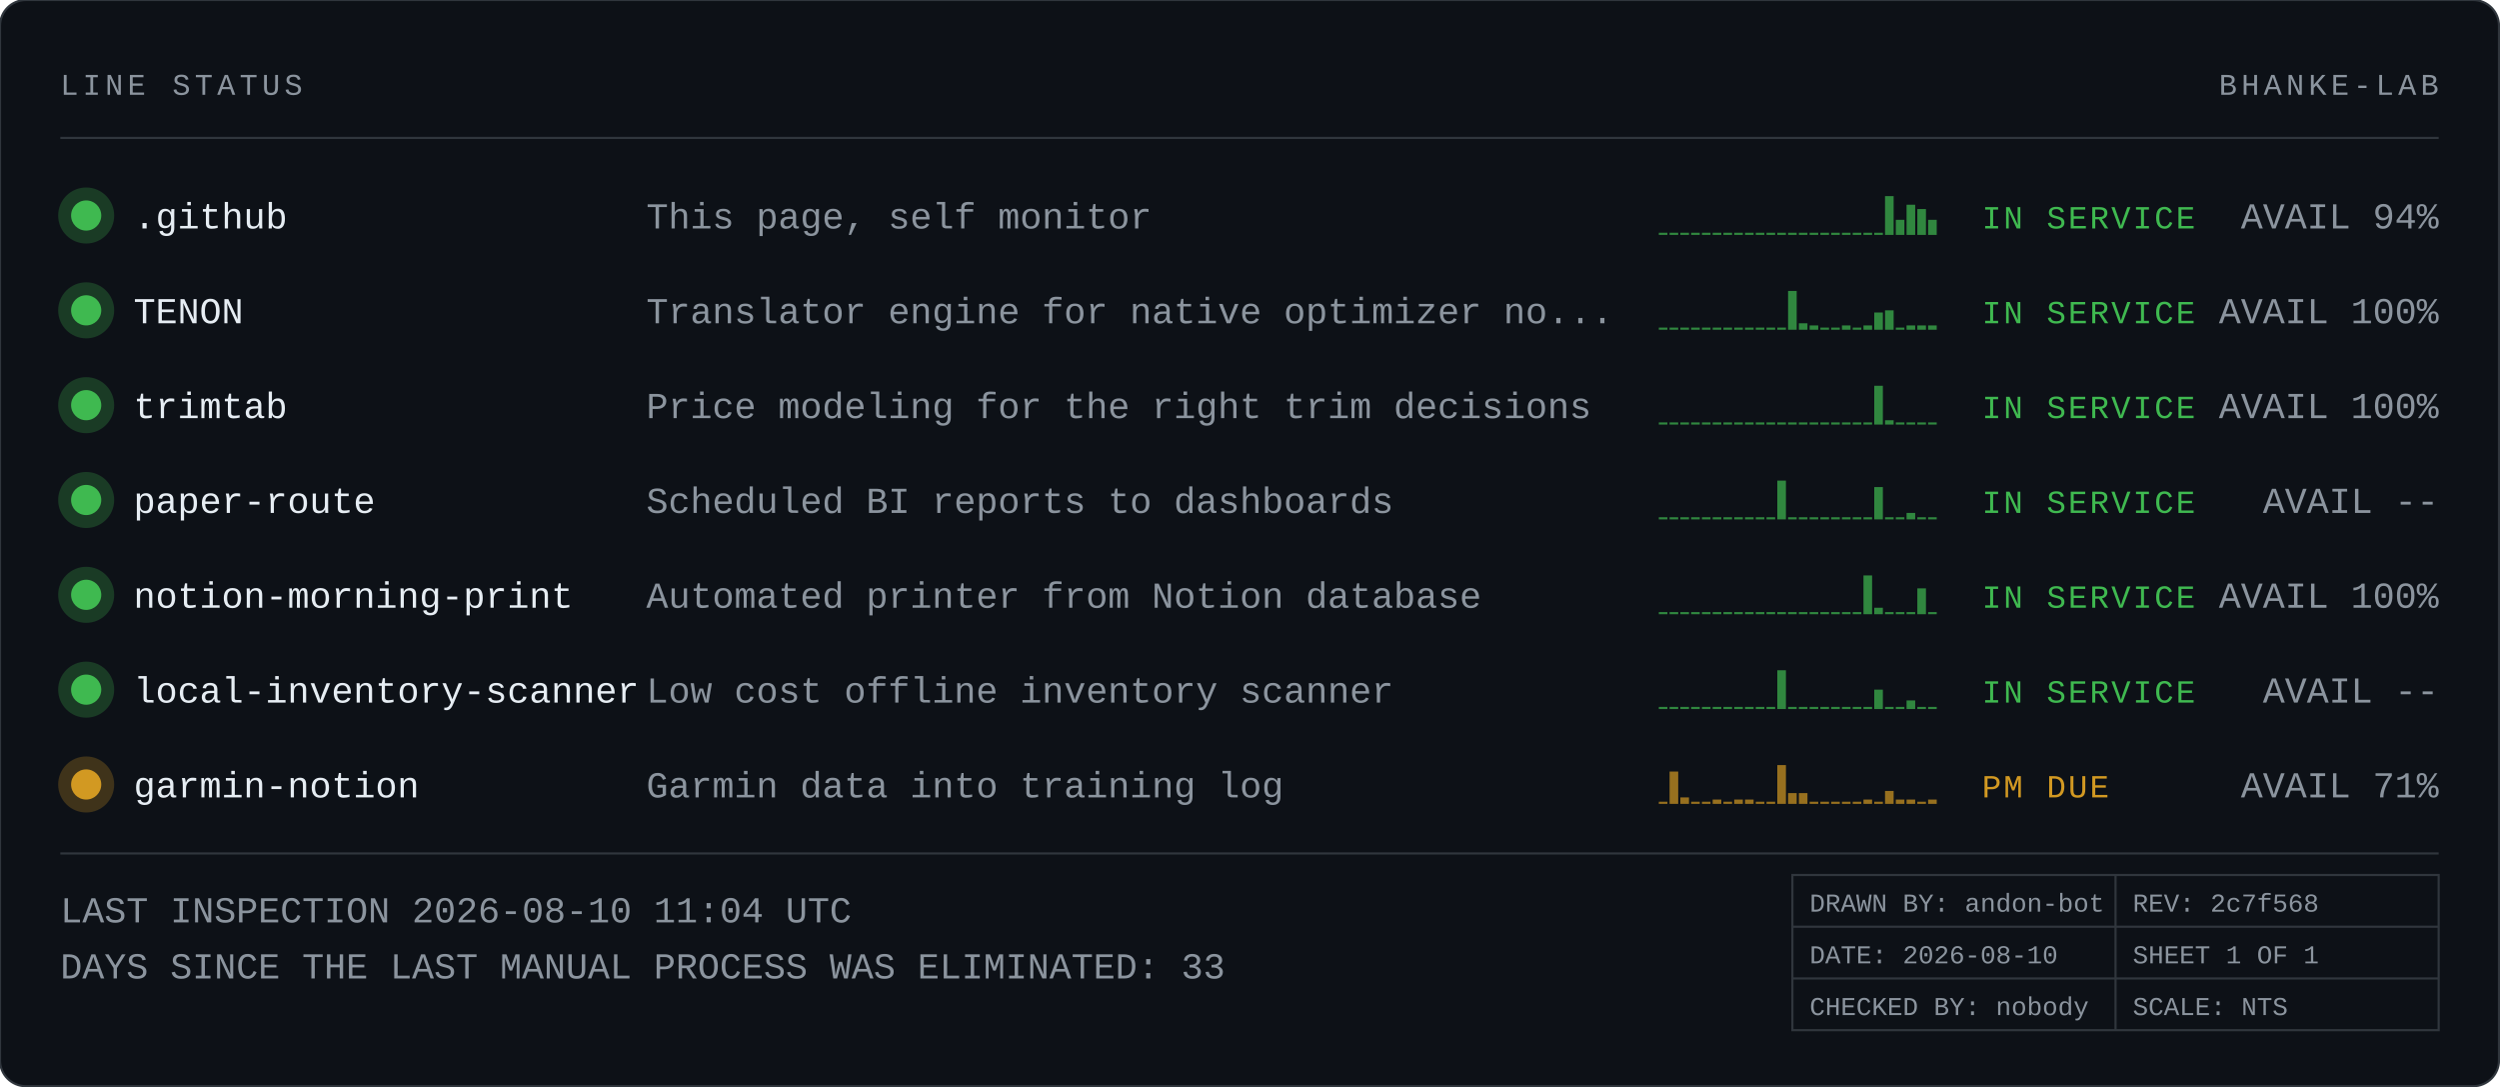
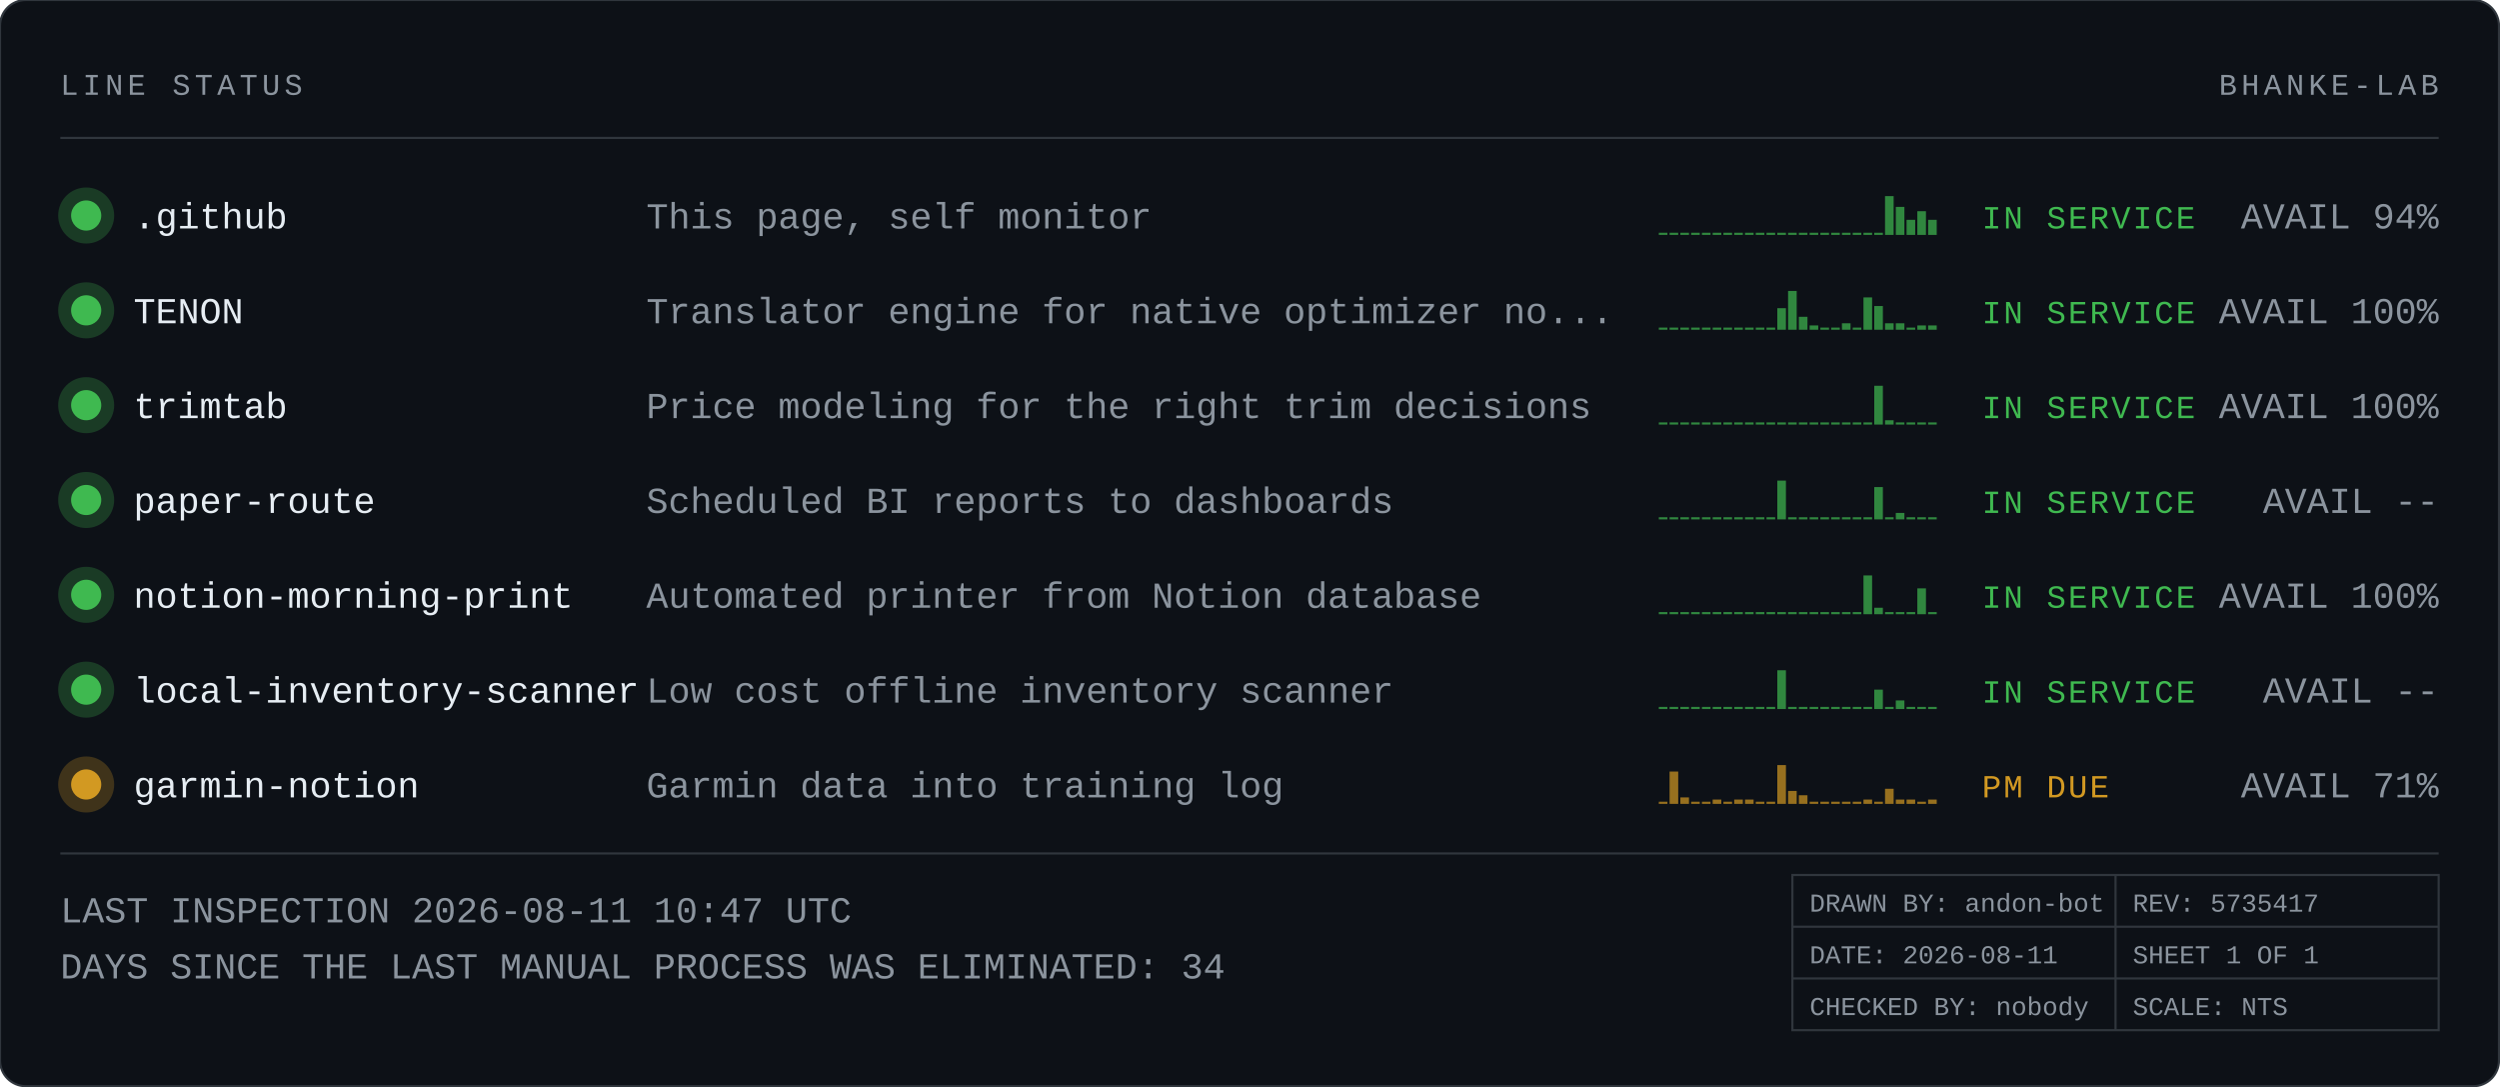
<svg xmlns="http://www.w3.org/2000/svg" width="1160" height="504" viewBox="0 0 1160 504" role="img" aria-label="Andon board">
  <style>
text { font-family: Consolas, 'Courier New', monospace; font-size: 17px; }
.hd { fill: #8b949e; font-size: 14px; letter-spacing: 2px; }
.name { fill: #e6edf3; }
.dim { fill: #8b949e; }
.st { font-size: 15px; letter-spacing: 1px; }
.tb { fill: #8b949e; font-size: 12px; }
</style>
  <rect x="0" y="0" width="1160" height="504" rx="12" fill="#0d1117" stroke="#30363d" />
  <text x="28" y="44" class="hd">LINE STATUS</text>
  <text x="1132" y="44" class="hd" text-anchor="end">BHANKE-LAB</text>
  <line x1="28" y1="64" x2="1132" y2="64" stroke="#30363d" />
  <circle cx="40" cy="100" r="13" fill="#3fb950" opacity="0.25" />
  <circle cx="40" cy="100" r="7" fill="#3fb950" />
  <text x="62" y="106" class="name">.github</text>
  <text x="300" y="106" class="dim">This page, self monitor</text>
  <rect x="770" y="108" width="4" height="1" fill="#3fb950" opacity="0.7" />
  <rect x="775" y="108" width="4" height="1" fill="#3fb950" opacity="0.7" />
  <rect x="780" y="108" width="4" height="1" fill="#3fb950" opacity="0.7" />
  <rect x="785" y="108" width="4" height="1" fill="#3fb950" opacity="0.7" />
  <rect x="790" y="108" width="4" height="1" fill="#3fb950" opacity="0.7" />
  <rect x="795" y="108" width="4" height="1" fill="#3fb950" opacity="0.7" />
  <rect x="800" y="108" width="4" height="1" fill="#3fb950" opacity="0.7" />
  <rect x="805" y="108" width="4" height="1" fill="#3fb950" opacity="0.7" />
  <rect x="810" y="108" width="4" height="1" fill="#3fb950" opacity="0.7" />
  <rect x="815" y="108" width="4" height="1" fill="#3fb950" opacity="0.7" />
  <rect x="820" y="108" width="4" height="1" fill="#3fb950" opacity="0.7" />
  <rect x="825" y="108" width="4" height="1" fill="#3fb950" opacity="0.7" />
  <rect x="830" y="108" width="4" height="1" fill="#3fb950" opacity="0.7" />
  <rect x="835" y="108" width="4" height="1" fill="#3fb950" opacity="0.7" />
  <rect x="840" y="108" width="4" height="1" fill="#3fb950" opacity="0.7" />
  <rect x="845" y="108" width="4" height="1" fill="#3fb950" opacity="0.7" />
  <rect x="850" y="108" width="4" height="1" fill="#3fb950" opacity="0.7" />
  <rect x="855" y="108" width="4" height="1" fill="#3fb950" opacity="0.7" />
  <rect x="860" y="108" width="4" height="1" fill="#3fb950" opacity="0.7" />
  <rect x="865" y="108" width="4" height="1" fill="#3fb950" opacity="0.7" />
  <rect x="870" y="108" width="4" height="1" fill="#3fb950" opacity="0.7" />
  <rect x="875" y="91" width="4" height="18" fill="#3fb950" opacity="0.7" />
-   <rect x="880" y="102" width="4" height="7" fill="#3fb950" opacity="0.7" />
-   <rect x="885" y="95" width="4" height="14" fill="#3fb950" opacity="0.7" />
-   <rect x="890" y="97" width="4" height="12" fill="#3fb950" opacity="0.7" />
+   <rect x="880" y="96" width="4" height="13" fill="#3fb950" opacity="0.7" />
+   <rect x="885" y="102" width="4" height="7" fill="#3fb950" opacity="0.7" />
+   <rect x="890" y="98" width="4" height="11" fill="#3fb950" opacity="0.7" />
  <rect x="895" y="102" width="4" height="7" fill="#3fb950" opacity="0.7" />
  <text x="920" y="106" class="st" fill="#3fb950">IN SERVICE</text>
  <text x="1132" y="106" class="dim" text-anchor="end">AVAIL 94%</text>
  <circle cx="40" cy="144" r="13" fill="#3fb950" opacity="0.25" />
  <circle cx="40" cy="144" r="7" fill="#3fb950" />
  <text x="62" y="150" class="name">TENON</text>
  <text x="300" y="150" class="dim">Translator engine for native optimizer no...</text>
  <rect x="770" y="152" width="4" height="1" fill="#3fb950" opacity="0.7" />
  <rect x="775" y="152" width="4" height="1" fill="#3fb950" opacity="0.7" />
  <rect x="780" y="152" width="4" height="1" fill="#3fb950" opacity="0.7" />
  <rect x="785" y="152" width="4" height="1" fill="#3fb950" opacity="0.7" />
  <rect x="790" y="152" width="4" height="1" fill="#3fb950" opacity="0.7" />
  <rect x="795" y="152" width="4" height="1" fill="#3fb950" opacity="0.7" />
  <rect x="800" y="152" width="4" height="1" fill="#3fb950" opacity="0.7" />
  <rect x="805" y="152" width="4" height="1" fill="#3fb950" opacity="0.7" />
  <rect x="810" y="152" width="4" height="1" fill="#3fb950" opacity="0.7" />
  <rect x="815" y="152" width="4" height="1" fill="#3fb950" opacity="0.7" />
  <rect x="820" y="152" width="4" height="1" fill="#3fb950" opacity="0.7" />
-   <rect x="825" y="152" width="4" height="1" fill="#3fb950" opacity="0.7" />
+   <rect x="825" y="143" width="4" height="10" fill="#3fb950" opacity="0.7" />
  <rect x="830" y="135" width="4" height="18" fill="#3fb950" opacity="0.7" />
-   <rect x="835" y="150" width="4" height="3" fill="#3fb950" opacity="0.7" />
+   <rect x="835" y="147" width="4" height="6" fill="#3fb950" opacity="0.7" />
  <rect x="840" y="151" width="4" height="2" fill="#3fb950" opacity="0.7" />
  <rect x="845" y="152" width="4" height="1" fill="#3fb950" opacity="0.7" />
  <rect x="850" y="152" width="4" height="1" fill="#3fb950" opacity="0.7" />
-   <rect x="855" y="151" width="4" height="2" fill="#3fb950" opacity="0.7" />
+   <rect x="855" y="150" width="4" height="3" fill="#3fb950" opacity="0.7" />
  <rect x="860" y="152" width="4" height="1" fill="#3fb950" opacity="0.7" />
-   <rect x="865" y="151" width="4" height="2" fill="#3fb950" opacity="0.7" />
-   <rect x="870" y="145" width="4" height="8" fill="#3fb950" opacity="0.7" />
-   <rect x="875" y="144" width="4" height="9" fill="#3fb950" opacity="0.7" />
-   <rect x="880" y="152" width="4" height="1" fill="#3fb950" opacity="0.7" />
-   <rect x="885" y="151" width="4" height="2" fill="#3fb950" opacity="0.7" />
+   <rect x="865" y="138" width="4" height="15" fill="#3fb950" opacity="0.7" />
+   <rect x="870" y="142" width="4" height="11" fill="#3fb950" opacity="0.7" />
+   <rect x="875" y="150" width="4" height="3" fill="#3fb950" opacity="0.7" />
+   <rect x="880" y="150" width="4" height="3" fill="#3fb950" opacity="0.7" />
+   <rect x="885" y="152" width="4" height="1" fill="#3fb950" opacity="0.7" />
  <rect x="890" y="151" width="4" height="2" fill="#3fb950" opacity="0.7" />
  <rect x="895" y="151" width="4" height="2" fill="#3fb950" opacity="0.7" />
  <text x="920" y="150" class="st" fill="#3fb950">IN SERVICE</text>
  <text x="1132" y="150" class="dim" text-anchor="end">AVAIL 100%</text>
  <circle cx="40" cy="188" r="13" fill="#3fb950" opacity="0.25" />
  <circle cx="40" cy="188" r="7" fill="#3fb950" />
  <text x="62" y="194" class="name">trimtab</text>
  <text x="300" y="194" class="dim">Price modeling for the right trim decisions</text>
  <rect x="770" y="196" width="4" height="1" fill="#3fb950" opacity="0.7" />
  <rect x="775" y="196" width="4" height="1" fill="#3fb950" opacity="0.7" />
  <rect x="780" y="196" width="4" height="1" fill="#3fb950" opacity="0.7" />
  <rect x="785" y="196" width="4" height="1" fill="#3fb950" opacity="0.7" />
  <rect x="790" y="196" width="4" height="1" fill="#3fb950" opacity="0.7" />
  <rect x="795" y="196" width="4" height="1" fill="#3fb950" opacity="0.7" />
  <rect x="800" y="196" width="4" height="1" fill="#3fb950" opacity="0.7" />
  <rect x="805" y="196" width="4" height="1" fill="#3fb950" opacity="0.7" />
  <rect x="810" y="196" width="4" height="1" fill="#3fb950" opacity="0.7" />
  <rect x="815" y="196" width="4" height="1" fill="#3fb950" opacity="0.7" />
  <rect x="820" y="196" width="4" height="1" fill="#3fb950" opacity="0.7" />
  <rect x="825" y="196" width="4" height="1" fill="#3fb950" opacity="0.7" />
  <rect x="830" y="196" width="4" height="1" fill="#3fb950" opacity="0.7" />
  <rect x="835" y="196" width="4" height="1" fill="#3fb950" opacity="0.7" />
  <rect x="840" y="196" width="4" height="1" fill="#3fb950" opacity="0.7" />
  <rect x="845" y="196" width="4" height="1" fill="#3fb950" opacity="0.7" />
  <rect x="850" y="196" width="4" height="1" fill="#3fb950" opacity="0.7" />
  <rect x="855" y="196" width="4" height="1" fill="#3fb950" opacity="0.7" />
  <rect x="860" y="196" width="4" height="1" fill="#3fb950" opacity="0.7" />
  <rect x="865" y="196" width="4" height="1" fill="#3fb950" opacity="0.7" />
  <rect x="870" y="179" width="4" height="18" fill="#3fb950" opacity="0.7" />
  <rect x="875" y="195" width="4" height="2" fill="#3fb950" opacity="0.7" />
  <rect x="880" y="196" width="4" height="1" fill="#3fb950" opacity="0.7" />
  <rect x="885" y="196" width="4" height="1" fill="#3fb950" opacity="0.7" />
  <rect x="890" y="196" width="4" height="1" fill="#3fb950" opacity="0.7" />
  <rect x="895" y="196" width="4" height="1" fill="#3fb950" opacity="0.7" />
  <text x="920" y="194" class="st" fill="#3fb950">IN SERVICE</text>
  <text x="1132" y="194" class="dim" text-anchor="end">AVAIL 100%</text>
  <circle cx="40" cy="232" r="13" fill="#3fb950" opacity="0.25" />
  <circle cx="40" cy="232" r="7" fill="#3fb950" />
  <text x="62" y="238" class="name">paper-route</text>
  <text x="300" y="238" class="dim">Scheduled BI reports to dashboards</text>
  <rect x="770" y="240" width="4" height="1" fill="#3fb950" opacity="0.7" />
  <rect x="775" y="240" width="4" height="1" fill="#3fb950" opacity="0.7" />
  <rect x="780" y="240" width="4" height="1" fill="#3fb950" opacity="0.7" />
  <rect x="785" y="240" width="4" height="1" fill="#3fb950" opacity="0.7" />
  <rect x="790" y="240" width="4" height="1" fill="#3fb950" opacity="0.7" />
  <rect x="795" y="240" width="4" height="1" fill="#3fb950" opacity="0.7" />
  <rect x="800" y="240" width="4" height="1" fill="#3fb950" opacity="0.7" />
  <rect x="805" y="240" width="4" height="1" fill="#3fb950" opacity="0.7" />
  <rect x="810" y="240" width="4" height="1" fill="#3fb950" opacity="0.7" />
  <rect x="815" y="240" width="4" height="1" fill="#3fb950" opacity="0.7" />
  <rect x="820" y="240" width="4" height="1" fill="#3fb950" opacity="0.7" />
  <rect x="825" y="223" width="4" height="18" fill="#3fb950" opacity="0.7" />
  <rect x="830" y="240" width="4" height="1" fill="#3fb950" opacity="0.7" />
  <rect x="835" y="240" width="4" height="1" fill="#3fb950" opacity="0.7" />
  <rect x="840" y="240" width="4" height="1" fill="#3fb950" opacity="0.7" />
  <rect x="845" y="240" width="4" height="1" fill="#3fb950" opacity="0.7" />
  <rect x="850" y="240" width="4" height="1" fill="#3fb950" opacity="0.7" />
  <rect x="855" y="240" width="4" height="1" fill="#3fb950" opacity="0.7" />
  <rect x="860" y="240" width="4" height="1" fill="#3fb950" opacity="0.7" />
  <rect x="865" y="240" width="4" height="1" fill="#3fb950" opacity="0.7" />
  <rect x="870" y="226" width="4" height="15" fill="#3fb950" opacity="0.7" />
  <rect x="875" y="240" width="4" height="1" fill="#3fb950" opacity="0.7" />
-   <rect x="880" y="240" width="4" height="1" fill="#3fb950" opacity="0.7" />
-   <rect x="885" y="238" width="4" height="3" fill="#3fb950" opacity="0.7" />
+   <rect x="880" y="238" width="4" height="3" fill="#3fb950" opacity="0.7" />
+   <rect x="885" y="240" width="4" height="1" fill="#3fb950" opacity="0.7" />
  <rect x="890" y="240" width="4" height="1" fill="#3fb950" opacity="0.7" />
  <rect x="895" y="240" width="4" height="1" fill="#3fb950" opacity="0.7" />
  <text x="920" y="238" class="st" fill="#3fb950">IN SERVICE</text>
  <text x="1132" y="238" class="dim" text-anchor="end">AVAIL --</text>
  <circle cx="40" cy="276" r="13" fill="#3fb950" opacity="0.25" />
  <circle cx="40" cy="276" r="7" fill="#3fb950" />
  <text x="62" y="282" class="name">notion-morning-print</text>
  <text x="300" y="282" class="dim">Automated printer from Notion database</text>
  <rect x="770" y="284" width="4" height="1" fill="#3fb950" opacity="0.7" />
  <rect x="775" y="284" width="4" height="1" fill="#3fb950" opacity="0.7" />
  <rect x="780" y="284" width="4" height="1" fill="#3fb950" opacity="0.7" />
  <rect x="785" y="284" width="4" height="1" fill="#3fb950" opacity="0.7" />
  <rect x="790" y="284" width="4" height="1" fill="#3fb950" opacity="0.7" />
  <rect x="795" y="284" width="4" height="1" fill="#3fb950" opacity="0.7" />
  <rect x="800" y="284" width="4" height="1" fill="#3fb950" opacity="0.7" />
  <rect x="805" y="284" width="4" height="1" fill="#3fb950" opacity="0.7" />
  <rect x="810" y="284" width="4" height="1" fill="#3fb950" opacity="0.7" />
  <rect x="815" y="284" width="4" height="1" fill="#3fb950" opacity="0.7" />
  <rect x="820" y="284" width="4" height="1" fill="#3fb950" opacity="0.7" />
  <rect x="825" y="284" width="4" height="1" fill="#3fb950" opacity="0.7" />
  <rect x="830" y="284" width="4" height="1" fill="#3fb950" opacity="0.7" />
  <rect x="835" y="284" width="4" height="1" fill="#3fb950" opacity="0.7" />
  <rect x="840" y="284" width="4" height="1" fill="#3fb950" opacity="0.7" />
  <rect x="845" y="284" width="4" height="1" fill="#3fb950" opacity="0.7" />
  <rect x="850" y="284" width="4" height="1" fill="#3fb950" opacity="0.7" />
  <rect x="855" y="284" width="4" height="1" fill="#3fb950" opacity="0.7" />
  <rect x="860" y="284" width="4" height="1" fill="#3fb950" opacity="0.7" />
  <rect x="865" y="267" width="4" height="18" fill="#3fb950" opacity="0.7" />
  <rect x="870" y="282" width="4" height="3" fill="#3fb950" opacity="0.7" />
  <rect x="875" y="284" width="4" height="1" fill="#3fb950" opacity="0.7" />
  <rect x="880" y="284" width="4" height="1" fill="#3fb950" opacity="0.7" />
  <rect x="885" y="284" width="4" height="1" fill="#3fb950" opacity="0.7" />
  <rect x="890" y="273" width="4" height="12" fill="#3fb950" opacity="0.7" />
  <rect x="895" y="284" width="4" height="1" fill="#3fb950" opacity="0.7" />
  <text x="920" y="282" class="st" fill="#3fb950">IN SERVICE</text>
  <text x="1132" y="282" class="dim" text-anchor="end">AVAIL 100%</text>
  <circle cx="40" cy="320" r="13" fill="#3fb950" opacity="0.25" />
  <circle cx="40" cy="320" r="7" fill="#3fb950" />
  <text x="62" y="326" class="name">local-inventory-scanner</text>
  <text x="300" y="326" class="dim">Low cost offline inventory scanner</text>
  <rect x="770" y="328" width="4" height="1" fill="#3fb950" opacity="0.7" />
  <rect x="775" y="328" width="4" height="1" fill="#3fb950" opacity="0.7" />
  <rect x="780" y="328" width="4" height="1" fill="#3fb950" opacity="0.7" />
  <rect x="785" y="328" width="4" height="1" fill="#3fb950" opacity="0.7" />
  <rect x="790" y="328" width="4" height="1" fill="#3fb950" opacity="0.7" />
  <rect x="795" y="328" width="4" height="1" fill="#3fb950" opacity="0.7" />
  <rect x="800" y="328" width="4" height="1" fill="#3fb950" opacity="0.7" />
  <rect x="805" y="328" width="4" height="1" fill="#3fb950" opacity="0.7" />
  <rect x="810" y="328" width="4" height="1" fill="#3fb950" opacity="0.7" />
  <rect x="815" y="328" width="4" height="1" fill="#3fb950" opacity="0.7" />
  <rect x="820" y="328" width="4" height="1" fill="#3fb950" opacity="0.7" />
  <rect x="825" y="311" width="4" height="18" fill="#3fb950" opacity="0.7" />
  <rect x="830" y="328" width="4" height="1" fill="#3fb950" opacity="0.7" />
  <rect x="835" y="328" width="4" height="1" fill="#3fb950" opacity="0.7" />
  <rect x="840" y="328" width="4" height="1" fill="#3fb950" opacity="0.7" />
  <rect x="845" y="328" width="4" height="1" fill="#3fb950" opacity="0.7" />
  <rect x="850" y="328" width="4" height="1" fill="#3fb950" opacity="0.7" />
  <rect x="855" y="328" width="4" height="1" fill="#3fb950" opacity="0.7" />
  <rect x="860" y="328" width="4" height="1" fill="#3fb950" opacity="0.7" />
  <rect x="865" y="328" width="4" height="1" fill="#3fb950" opacity="0.7" />
  <rect x="870" y="320" width="4" height="9" fill="#3fb950" opacity="0.7" />
  <rect x="875" y="328" width="4" height="1" fill="#3fb950" opacity="0.7" />
-   <rect x="880" y="328" width="4" height="1" fill="#3fb950" opacity="0.7" />
-   <rect x="885" y="325" width="4" height="4" fill="#3fb950" opacity="0.7" />
+   <rect x="880" y="325" width="4" height="4" fill="#3fb950" opacity="0.7" />
+   <rect x="885" y="328" width="4" height="1" fill="#3fb950" opacity="0.7" />
  <rect x="890" y="328" width="4" height="1" fill="#3fb950" opacity="0.7" />
  <rect x="895" y="328" width="4" height="1" fill="#3fb950" opacity="0.7" />
  <text x="920" y="326" class="st" fill="#3fb950">IN SERVICE</text>
  <text x="1132" y="326" class="dim" text-anchor="end">AVAIL --</text>
  <circle cx="40" cy="364" r="13" fill="#d29922" opacity="0.25">
    <animate attributeName="opacity" values="0.25;0.8;0.25" dur="2s" repeatCount="indefinite" />
  </circle>
  <circle cx="40" cy="364" r="7" fill="#d29922" />
  <text x="62" y="370" class="name">garmin-notion</text>
  <text x="300" y="370" class="dim">Garmin data into training log</text>
  <rect x="770" y="372" width="4" height="1" fill="#d29922" opacity="0.7" />
  <rect x="775" y="358" width="4" height="15" fill="#d29922" opacity="0.7" />
  <rect x="780" y="370" width="4" height="3" fill="#d29922" opacity="0.7" />
  <rect x="785" y="372" width="4" height="1" fill="#d29922" opacity="0.7" />
  <rect x="790" y="372" width="4" height="1" fill="#d29922" opacity="0.7" />
  <rect x="795" y="371" width="4" height="2" fill="#d29922" opacity="0.7" />
  <rect x="800" y="372" width="4" height="1" fill="#d29922" opacity="0.7" />
  <rect x="805" y="371" width="4" height="2" fill="#d29922" opacity="0.7" />
  <rect x="810" y="371" width="4" height="2" fill="#d29922" opacity="0.7" />
  <rect x="815" y="372" width="4" height="1" fill="#d29922" opacity="0.7" />
  <rect x="820" y="372" width="4" height="1" fill="#d29922" opacity="0.7" />
  <rect x="825" y="355" width="4" height="18" fill="#d29922" opacity="0.7" />
-   <rect x="830" y="368" width="4" height="5" fill="#d29922" opacity="0.7" />
-   <rect x="835" y="368" width="4" height="5" fill="#d29922" opacity="0.7" />
+   <rect x="830" y="367" width="4" height="6" fill="#d29922" opacity="0.7" />
+   <rect x="835" y="369" width="4" height="4" fill="#d29922" opacity="0.7" />
  <rect x="840" y="372" width="4" height="1" fill="#d29922" opacity="0.7" />
  <rect x="845" y="372" width="4" height="1" fill="#d29922" opacity="0.7" />
  <rect x="850" y="372" width="4" height="1" fill="#d29922" opacity="0.7" />
  <rect x="855" y="372" width="4" height="1" fill="#d29922" opacity="0.7" />
  <rect x="860" y="372" width="4" height="1" fill="#d29922" opacity="0.7" />
  <rect x="865" y="371" width="4" height="2" fill="#d29922" opacity="0.7" />
  <rect x="870" y="372" width="4" height="1" fill="#d29922" opacity="0.7" />
-   <rect x="875" y="367" width="4" height="6" fill="#d29922" opacity="0.7" />
+   <rect x="875" y="366" width="4" height="7" fill="#d29922" opacity="0.7" />
  <rect x="880" y="371" width="4" height="2" fill="#d29922" opacity="0.7" />
  <rect x="885" y="371" width="4" height="2" fill="#d29922" opacity="0.7" />
  <rect x="890" y="372" width="4" height="1" fill="#d29922" opacity="0.7" />
  <rect x="895" y="371" width="4" height="2" fill="#d29922" opacity="0.7" />
  <text x="920" y="370" class="st" fill="#d29922">PM DUE</text>
  <text x="1132" y="370" class="dim" text-anchor="end">AVAIL 71%</text>
  <line x1="28" y1="396" x2="1132" y2="396" stroke="#30363d" />
-   <text x="28" y="428" class="dim">LAST INSPECTION 2026-08-10 11:04 UTC</text>
-   <text x="28" y="454" class="dim">DAYS SINCE THE LAST MANUAL PROCESS WAS ELIMINATED: 33</text>
+   <text x="28" y="428" class="dim">LAST INSPECTION 2026-08-11 10:47 UTC</text>
+   <text x="28" y="454" class="dim">DAYS SINCE THE LAST MANUAL PROCESS WAS ELIMINATED: 34</text>
  <rect x="832" y="406" width="300" height="72" fill="none" stroke="#30363d" />
  <line x1="832" y1="430" x2="1132" y2="430" stroke="#30363d" />
  <line x1="832" y1="454" x2="1132" y2="454" stroke="#30363d" />
  <line x1="982" y1="406" x2="982" y2="478" stroke="#30363d" />
  <text x="840" y="423" class="tb">DRAWN BY: andon-bot</text>
-   <text x="990" y="423" class="tb">REV: 2c7f568</text>
-   <text x="840" y="447" class="tb">DATE: 2026-08-10</text>
+   <text x="990" y="423" class="tb">REV: 5735417</text>
+   <text x="840" y="447" class="tb">DATE: 2026-08-11</text>
  <text x="990" y="447" class="tb">SHEET 1 OF 1</text>
  <text x="840" y="471" class="tb">CHECKED BY: nobody</text>
  <text x="990" y="471" class="tb">SCALE: NTS</text>
</svg>
